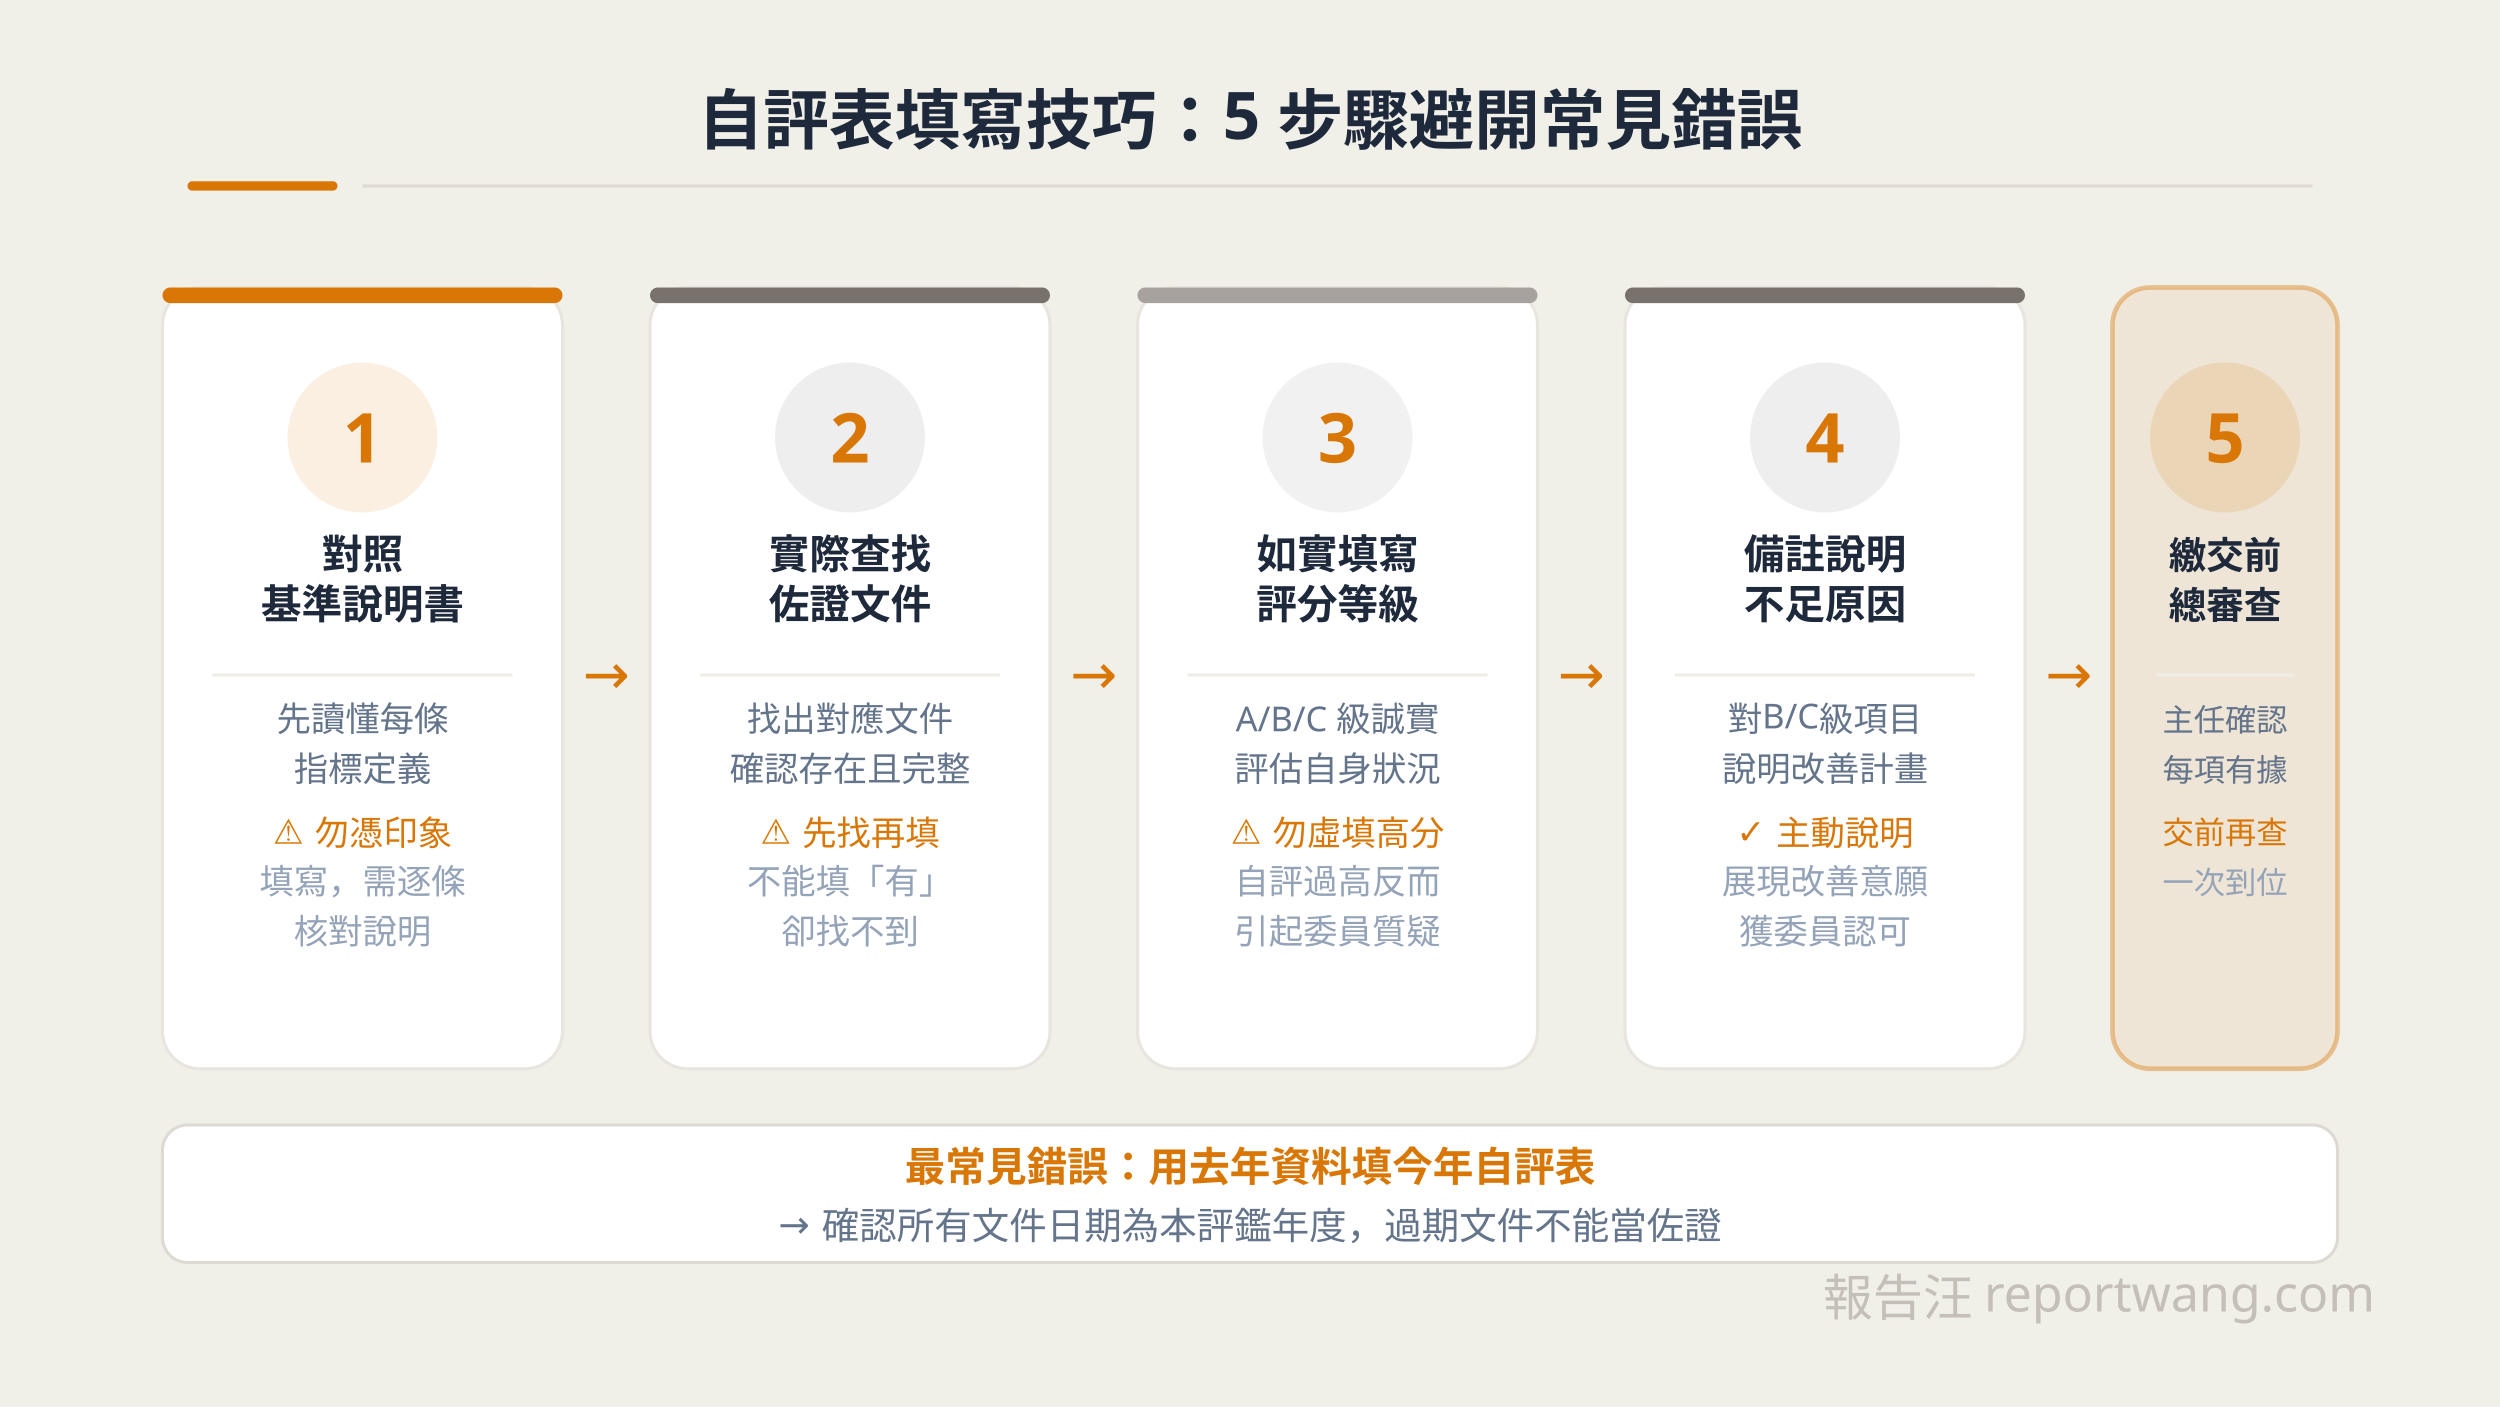
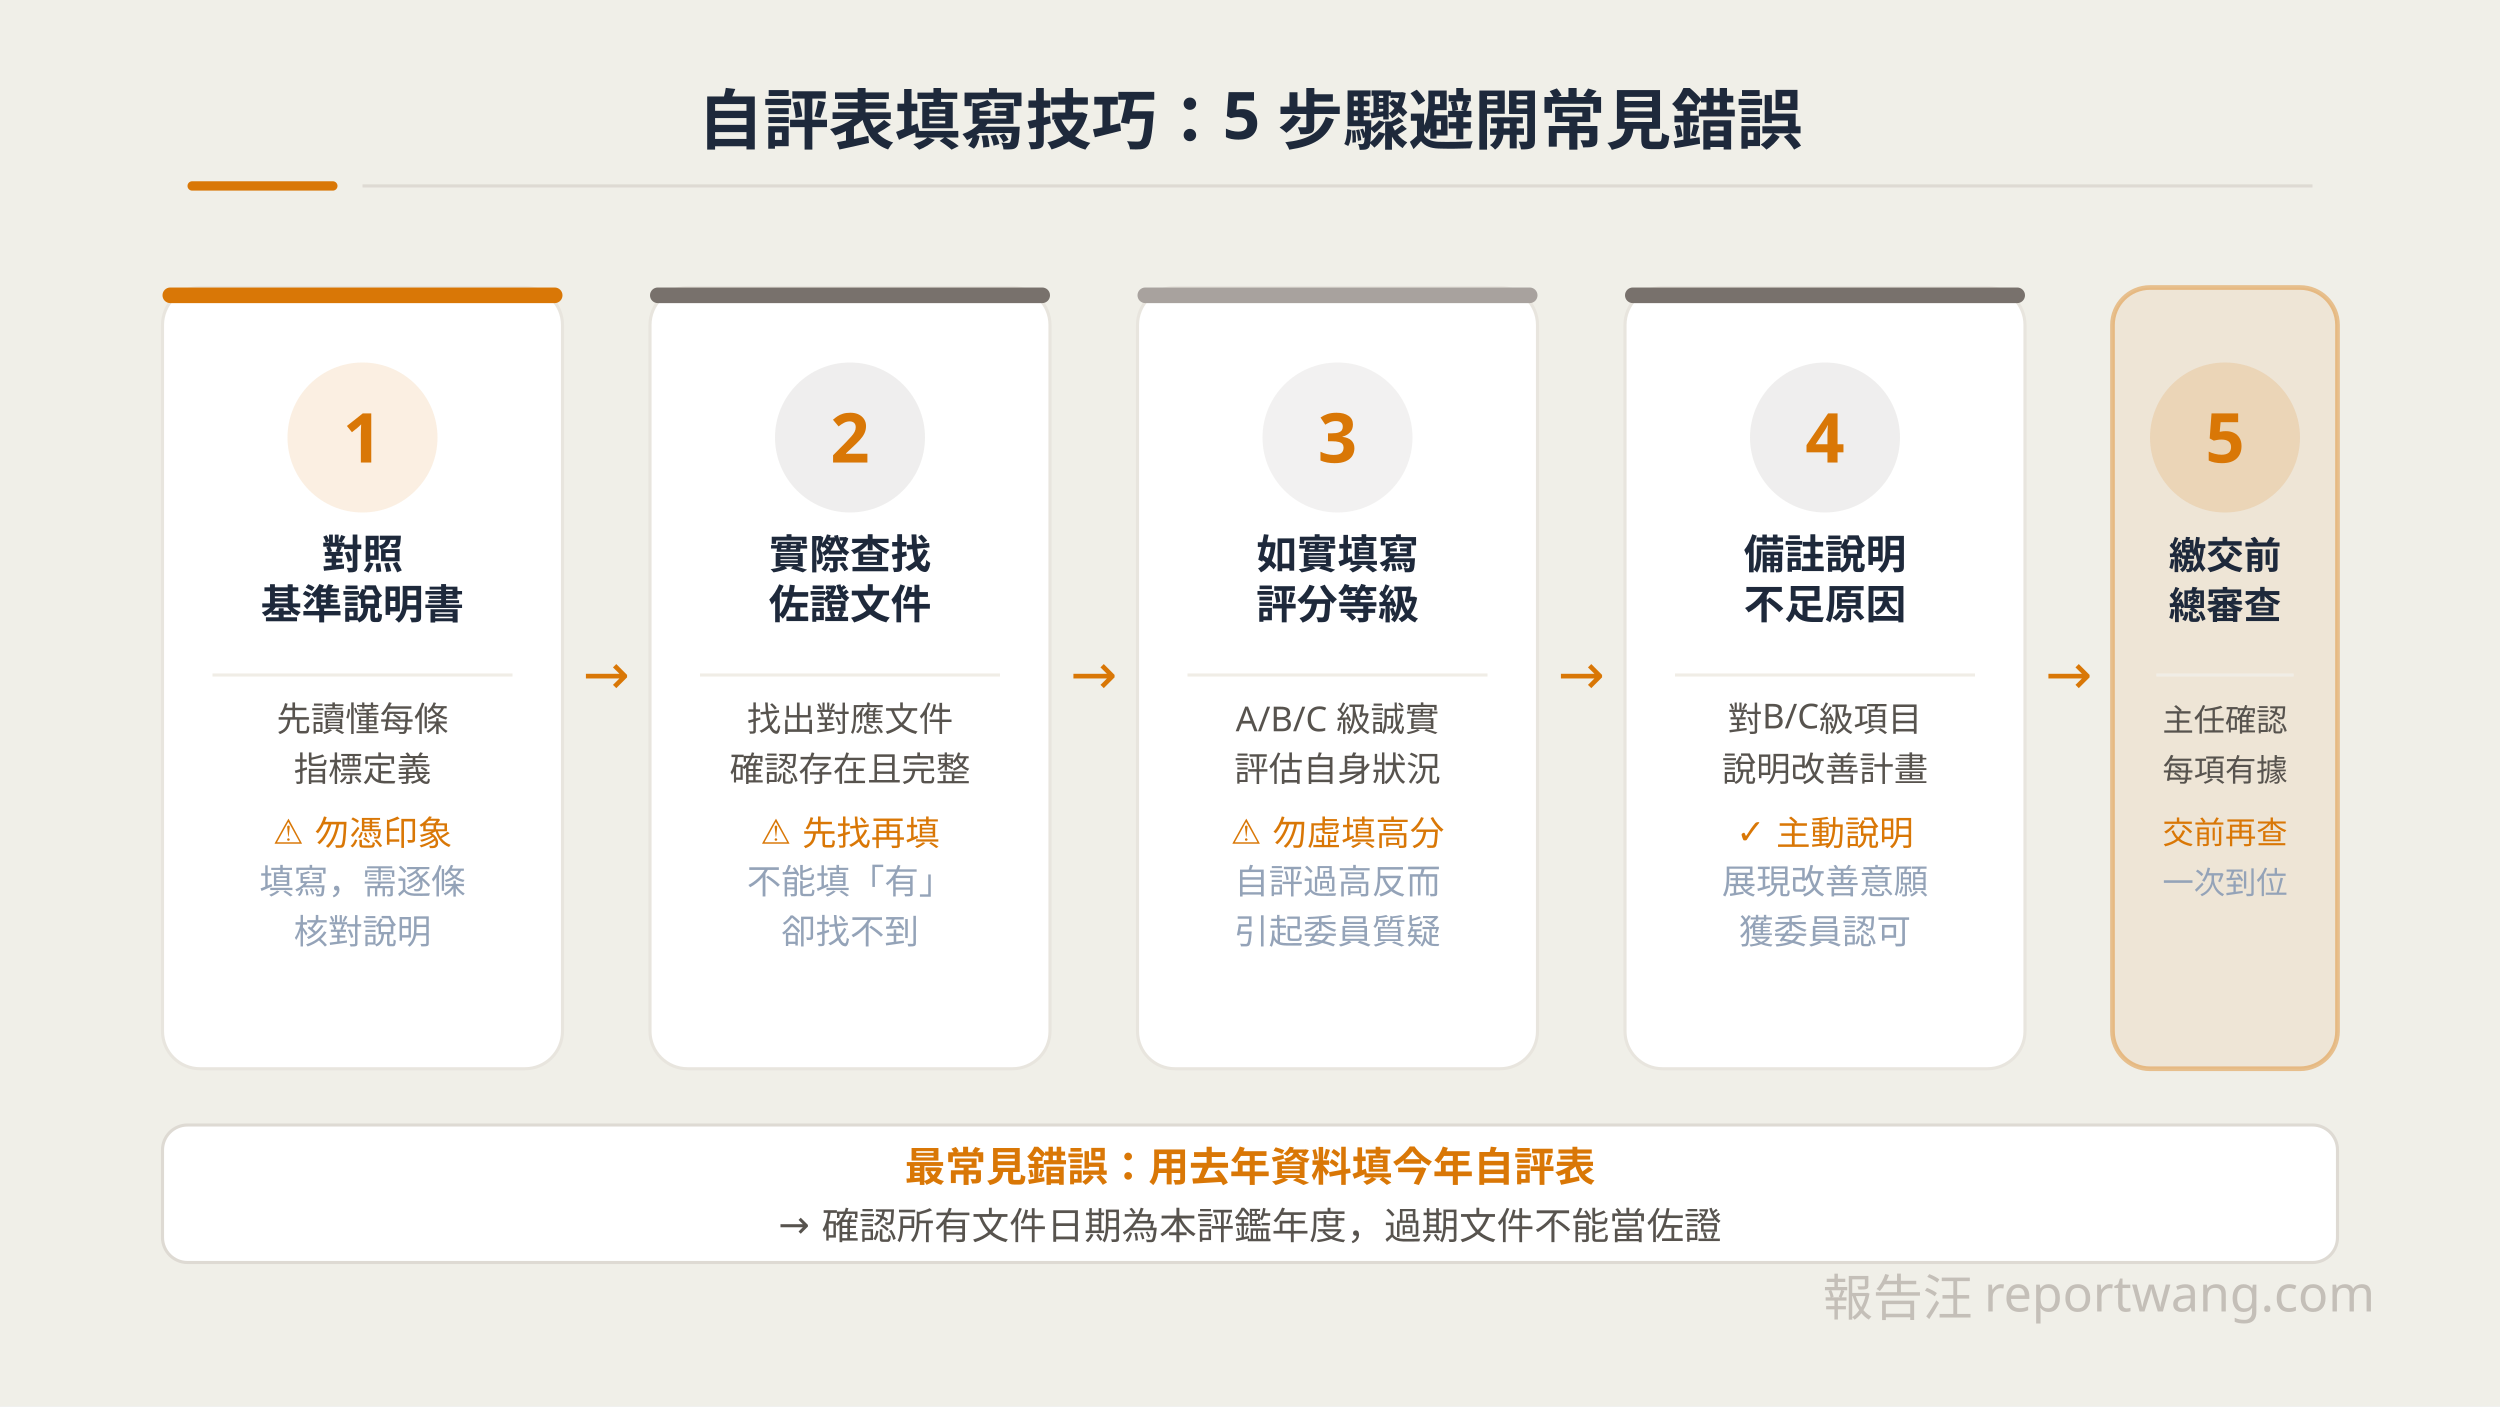
<svg xmlns="http://www.w3.org/2000/svg" width="800" height="450" viewBox="0 0 800 450" font-family="'Noto Sans TC', sans-serif">
  <rect width="800" height="450" fill="#f0efe8" />
  <text x="400" y="46" font-size="21" font-weight="700" fill="#1e293b" text-anchor="middle">自評表填寫技巧：5 步驟避開常見錯誤</text>
  <rect x="60" y="58" width="48" height="3" rx="1.5" fill="#d97706" />
  <line x1="116" y1="59.5" x2="740" y2="59.5" stroke="#dedad3" stroke-width="1" />
  <rect x="52" y="92" width="128" height="250" rx="12" fill="white" stroke="#e8e5de" stroke-width="1" />
  <rect x="52" y="92" width="128" height="5" rx="2.5" fill="#d97706" />
  <circle cx="116" cy="140" r="24" fill="#d97706" opacity="0.12" />
  <text x="116" y="148" font-size="22" font-weight="900" fill="#d97706" text-anchor="middle">1</text>
  <text x="116" y="182" font-size="13" fill="#1e293b" font-weight="700" text-anchor="middle">對照</text>
  <text x="116" y="198" font-size="13" fill="#1e293b" font-weight="700" text-anchor="middle">基準說明書</text>
  <line x1="68" y1="216" x2="164" y2="216" stroke="#f0ede6" stroke-width="1" />
-   <text x="116" y="234" font-size="11" fill="#64748b" text-anchor="middle">先讀懂每條</text>
-   <text x="116" y="250" font-size="11" fill="#64748b" text-anchor="middle">指標定義</text>
+   <text x="116" y="234" font-size="11" fill="#57534e" text-anchor="middle">先讀懂每條</text>
+   <text x="116" y="250" font-size="11" fill="#57534e" text-anchor="middle">指標定義</text>
  <text x="116" y="270" font-size="11" fill="#d97706" text-anchor="middle">⚠ 勿憑印象</text>
  <text x="116" y="286" font-size="11" fill="#94a3b8" text-anchor="middle">填寫，需逐條</text>
  <text x="116" y="302" font-size="11" fill="#94a3b8" text-anchor="middle">核對說明</text>
  <text x="194" y="222" font-size="18" fill="#d97706" text-anchor="middle">→</text>
  <rect x="208" y="92" width="128" height="250" rx="12" fill="white" stroke="#e8e5de" stroke-width="1" />
  <rect x="208" y="92" width="128" height="5" rx="2.5" fill="#78716c" />
  <circle cx="272" cy="140" r="24" fill="#78716c" opacity="0.12" />
  <text x="272" y="148" font-size="22" font-weight="900" fill="#d97706" text-anchor="middle">2</text>
  <text x="272" y="182" font-size="13" fill="#1e293b" font-weight="700" text-anchor="middle">實際查找</text>
  <text x="272" y="198" font-size="13" fill="#1e293b" font-weight="700" text-anchor="middle">佐證文件</text>
  <line x1="224" y1="216" x2="320" y2="216" stroke="#f0ede6" stroke-width="1" />
-   <text x="272" y="234" font-size="11" fill="#64748b" text-anchor="middle">找出對應文件</text>
-   <text x="272" y="250" font-size="11" fill="#64748b" text-anchor="middle">確認存在且完整</text>
+   <text x="272" y="234" font-size="11" fill="#57534e" text-anchor="middle">找出對應文件</text>
+   <text x="272" y="250" font-size="11" fill="#57534e" text-anchor="middle">確認存在且完整</text>
  <text x="272" y="270" font-size="11" fill="#d97706" text-anchor="middle">⚠ 先找再填</text>
  <text x="272" y="286" font-size="11" fill="#94a3b8" text-anchor="middle">不能填「有」</text>
  <text x="272" y="302" font-size="11" fill="#94a3b8" text-anchor="middle">卻找不到</text>
  <text x="350" y="222" font-size="18" fill="#d97706" text-anchor="middle">→</text>
  <rect x="364" y="92" width="128" height="250" rx="12" fill="white" stroke="#e8e5de" stroke-width="1" />
  <rect x="364" y="92" width="128" height="5" rx="2.5" fill="#a8a29e" />
  <circle cx="428" cy="140" r="24" fill="#a8a29e" opacity="0.15" />
  <text x="428" y="148" font-size="22" font-weight="900" fill="#d97706" text-anchor="middle">3</text>
  <text x="428" y="182" font-size="13" fill="#1e293b" font-weight="700" text-anchor="middle">如實填寫</text>
  <text x="428" y="198" font-size="13" fill="#1e293b" font-weight="700" text-anchor="middle">評分等級</text>
  <line x1="380" y1="216" x2="476" y2="216" stroke="#f0ede6" stroke-width="1" />
-   <text x="428" y="234" font-size="11" fill="#64748b" text-anchor="middle">A/B/C 級誠實</text>
-   <text x="428" y="250" font-size="11" fill="#64748b" text-anchor="middle">評估自身狀況</text>
+   <text x="428" y="234" font-size="11" fill="#57534e" text-anchor="middle">A/B/C 級誠實</text>
+   <text x="428" y="250" font-size="11" fill="#57534e" text-anchor="middle">評估自身狀況</text>
  <text x="428" y="270" font-size="11" fill="#d97706" text-anchor="middle">⚠ 勿虛填高分</text>
  <text x="428" y="286" font-size="11" fill="#94a3b8" text-anchor="middle">自評過高反而</text>
  <text x="428" y="302" font-size="11" fill="#94a3b8" text-anchor="middle">引起委員質疑</text>
  <text x="506" y="222" font-size="18" fill="#d97706" text-anchor="middle">→</text>
  <rect x="520" y="92" width="128" height="250" rx="12" fill="white" stroke="#e8e5de" stroke-width="1" />
  <rect x="520" y="92" width="128" height="5" rx="2.5" fill="#78716c" />
  <circle cx="584" cy="140" r="24" fill="#78716c" opacity="0.12" />
  <text x="584" y="148" font-size="22" font-weight="900" fill="#d97706" text-anchor="middle">4</text>
  <text x="584" y="182" font-size="13" fill="#1e293b" font-weight="700" text-anchor="middle">備註說明</text>
  <text x="584" y="198" font-size="13" fill="#1e293b" font-weight="700" text-anchor="middle">不足原因</text>
  <line x1="536" y1="216" x2="632" y2="216" stroke="#f0ede6" stroke-width="1" />
-   <text x="584" y="234" font-size="11" fill="#64748b" text-anchor="middle">對B/C級項目</text>
-   <text x="584" y="250" font-size="11" fill="#64748b" text-anchor="middle">說明改善計畫</text>
+   <text x="584" y="234" font-size="11" fill="#57534e" text-anchor="middle">對B/C級項目</text>
+   <text x="584" y="250" font-size="11" fill="#57534e" text-anchor="middle">說明改善計畫</text>
  <text x="584" y="270" font-size="11" fill="#d97706" text-anchor="middle">✓ 主動說明</text>
  <text x="584" y="286" font-size="11" fill="#94a3b8" text-anchor="middle">展現改善意願</text>
  <text x="584" y="302" font-size="11" fill="#94a3b8" text-anchor="middle">獲委員認可</text>
  <text x="662" y="222" font-size="18" fill="#d97706" text-anchor="middle">→</text>
  <rect x="676" y="92" width="72" height="250" rx="12" fill="#d97706" opacity="0.08" />
  <rect x="676" y="92" width="72" height="250" rx="12" fill="none" stroke="#d97706" stroke-width="1.5" opacity="0.4" />
  <circle cx="712" cy="140" r="24" fill="#d97706" opacity="0.15" />
  <text x="712" y="148" font-size="22" font-weight="900" fill="#d97706" text-anchor="middle">5</text>
  <text x="712" y="182" font-size="12" fill="#1e293b" font-weight="700" text-anchor="middle">繳交前</text>
  <text x="712" y="198" font-size="12" fill="#1e293b" font-weight="700" text-anchor="middle">總審查</text>
  <line x1="690" y1="216" x2="734" y2="216" stroke="#f0ede6" stroke-width="1" />
-   <text x="712" y="234" font-size="10" fill="#64748b" text-anchor="middle">主任確認</text>
-   <text x="712" y="250" font-size="10" fill="#64748b" text-anchor="middle">每項有據</text>
+   <text x="712" y="234" font-size="10" fill="#57534e" text-anchor="middle">主任確認</text>
+   <text x="712" y="250" font-size="10" fill="#57534e" text-anchor="middle">每項有據</text>
  <text x="712" y="270" font-size="10" fill="#d97706" text-anchor="middle">交前再查</text>
  <text x="712" y="286" font-size="10" fill="#94a3b8" text-anchor="middle">一次到位</text>
  <rect x="52" y="360" width="696" height="44" rx="8" fill="white" stroke="#dedad3" stroke-width="1" />
  <text x="400" y="378" font-size="13" fill="#d97706" text-anchor="middle" font-weight="700">最常見錯誤：用去年資料填今年自評表</text>
-   <text x="400" y="396" font-size="12" fill="#64748b" text-anchor="middle">→ 確認所有文件日期為本評鑑年度，過期文件不能當佐證</text>
+   <text x="400" y="396" font-size="12" fill="#57534e" text-anchor="middle">→ 確認所有文件日期為本評鑑年度，過期文件不能當佐證</text>
  <text x="760" y="421" font-size="16" fill="#c4bfb8" text-anchor="end" font-weight="400" font-family="'Noto Sans TC', sans-serif">報告汪 reportwang.com</text>
</svg>
